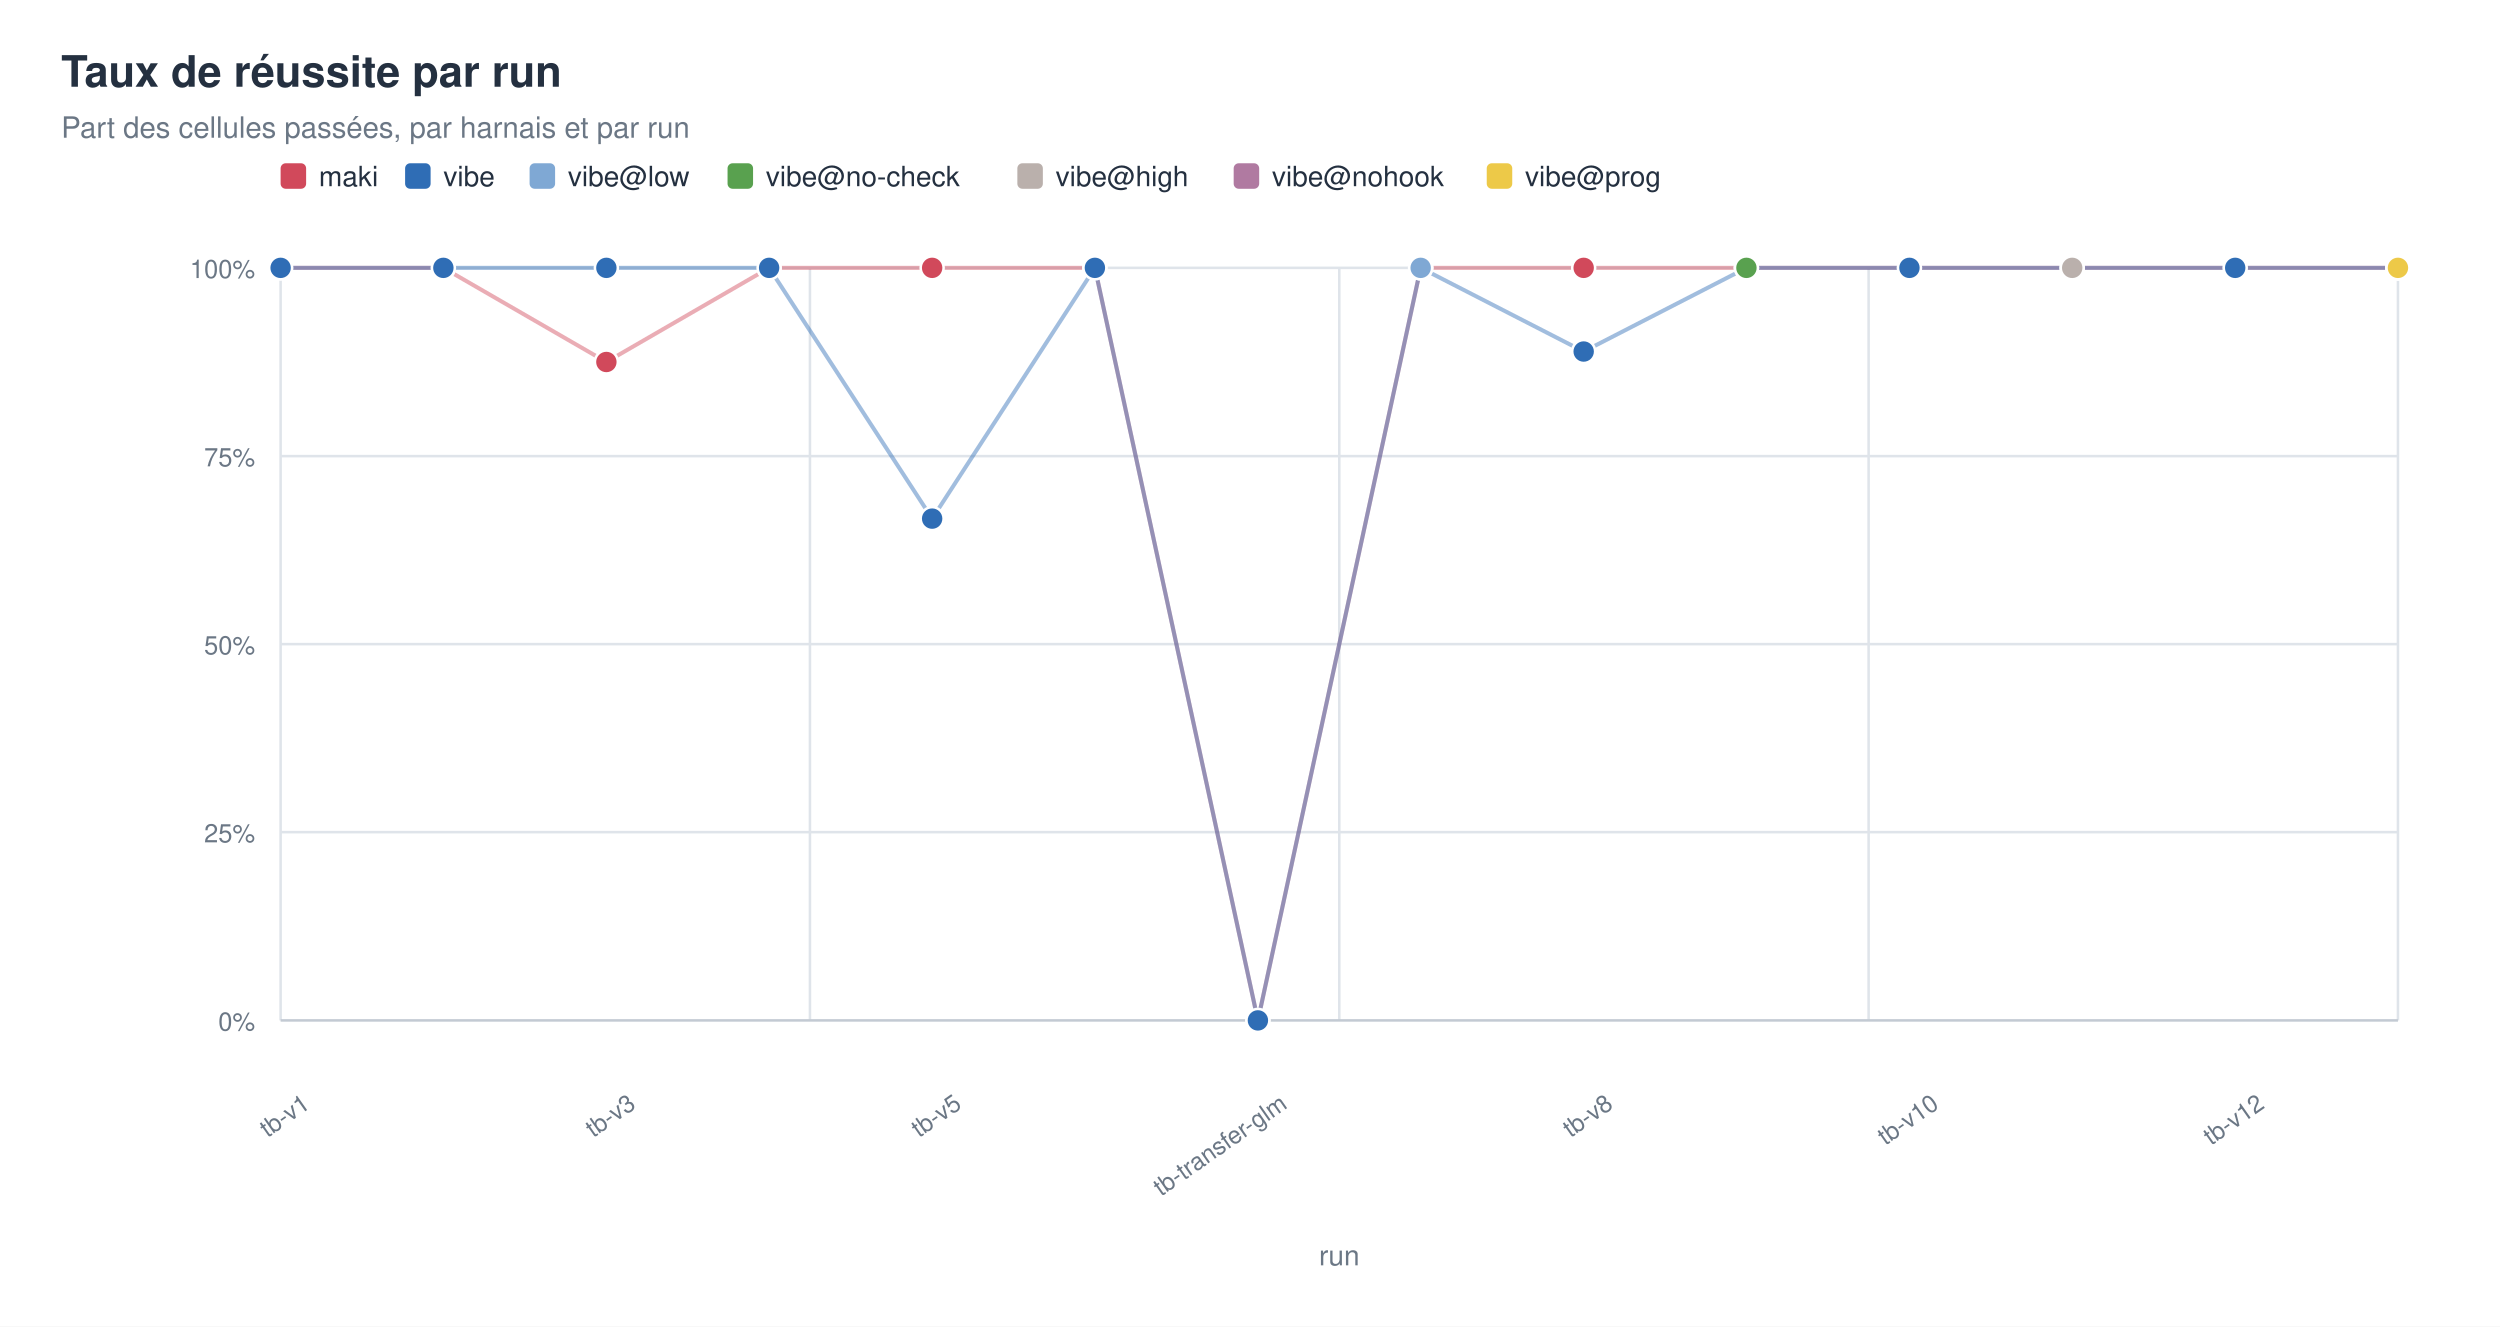
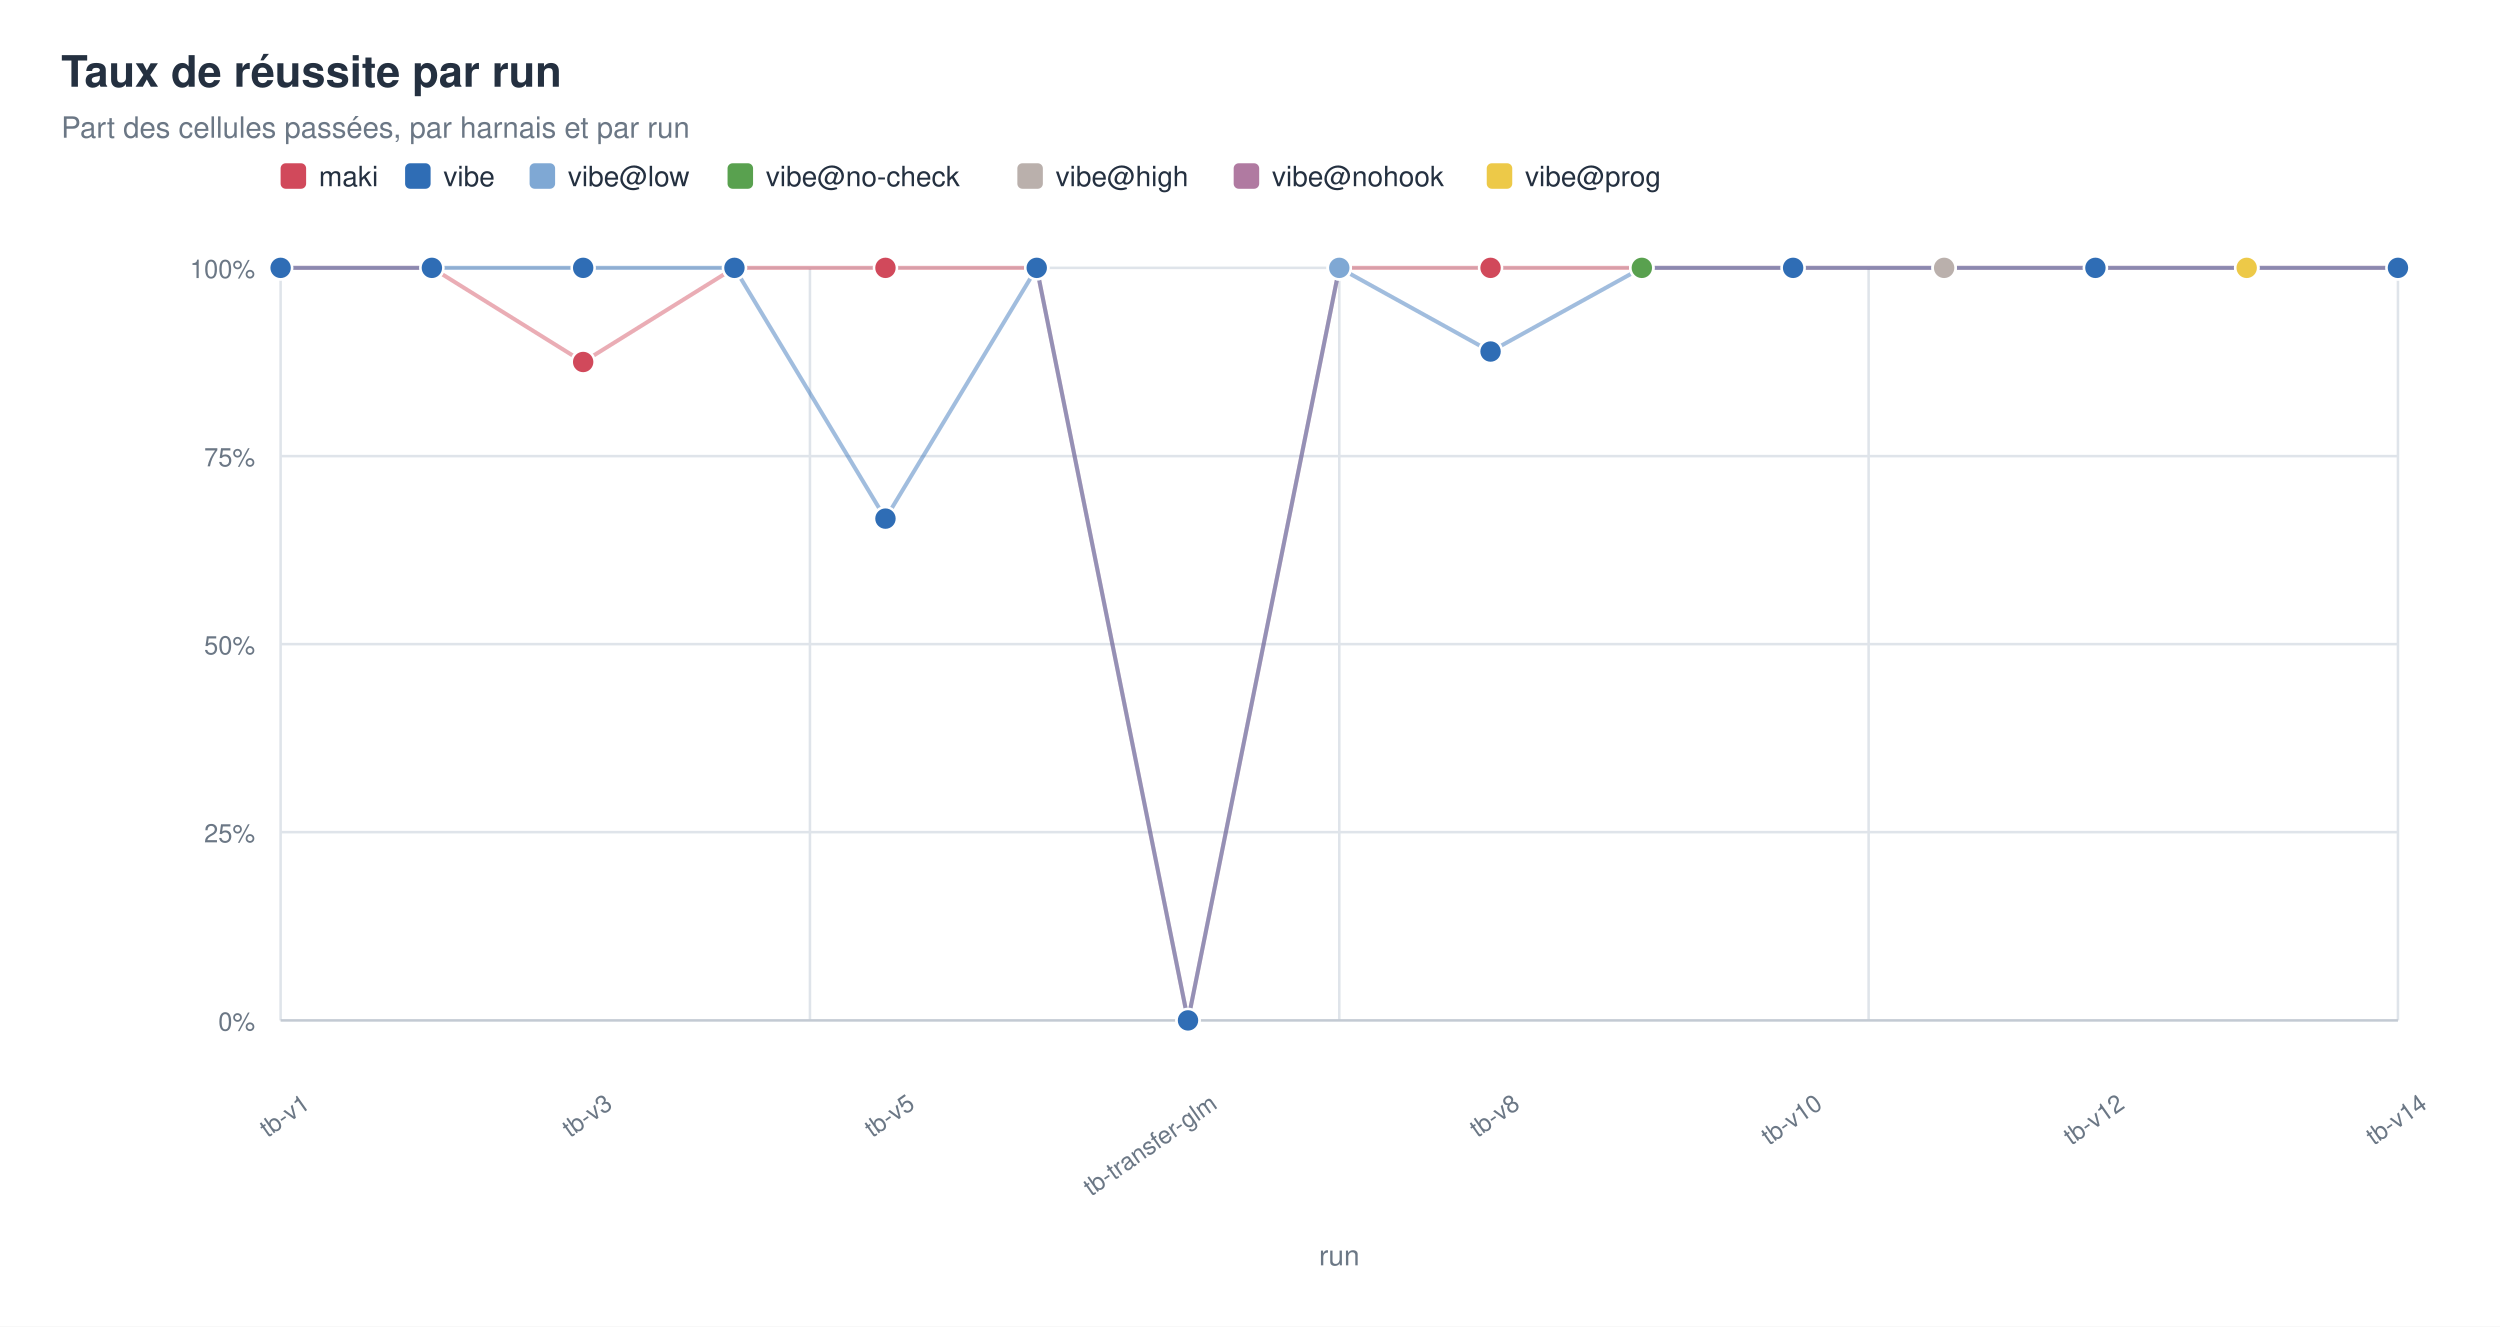
<svg xmlns="http://www.w3.org/2000/svg" width="980" height="520" viewBox="0 0 980 520" font-family="Helvetica, Arial, sans-serif">
  <rect width="980" height="520" fill="#ffffff" />
  <text x="24.0" y="34.0" font-size="17" fill="#243040" text-anchor="start" font-weight="bold">Taux de réussite par run</text>
  <text x="24.0" y="54.0" font-size="11.5" fill="#6b7785" text-anchor="start">Part des cellules passées, par harnais et par run</text>
  <line x1="110.0" y1="105.0" x2="110.0" y2="400.0" stroke="#dfe4ea" stroke-width="1" opacity="1.0" />
  <line x1="317.5" y1="105.0" x2="317.5" y2="400.0" stroke="#dfe4ea" stroke-width="1" opacity="1.0" />
  <line x1="525.0" y1="105.0" x2="525.0" y2="400.0" stroke="#dfe4ea" stroke-width="1" opacity="1.0" />
  <line x1="732.5" y1="105.0" x2="732.5" y2="400.0" stroke="#dfe4ea" stroke-width="1" opacity="1.0" />
  <line x1="940.0" y1="105.0" x2="940.0" y2="400.0" stroke="#dfe4ea" stroke-width="1" opacity="1.0" />
  <line x1="110.0" y1="400.0" x2="940.0" y2="400.0" stroke="#c3cad3" stroke-width="1" opacity="1.0" />
  <text x="100.0" y="404.0" font-size="10" fill="#6b7785" text-anchor="end">0%</text>
  <line x1="110.0" y1="326.2" x2="940.0" y2="326.2" stroke="#dfe4ea" stroke-width="1" opacity="1.0" />
  <text x="100.0" y="330.2" font-size="10" fill="#6b7785" text-anchor="end">25%</text>
  <line x1="110.0" y1="252.5" x2="940.0" y2="252.5" stroke="#dfe4ea" stroke-width="1" opacity="1.0" />
  <text x="100.0" y="256.5" font-size="10" fill="#6b7785" text-anchor="end">50%</text>
  <line x1="110.0" y1="178.8" x2="940.0" y2="178.8" stroke="#dfe4ea" stroke-width="1" opacity="1.0" />
  <text x="100.0" y="182.8" font-size="10" fill="#6b7785" text-anchor="end">75%</text>
  <line x1="110.0" y1="105.0" x2="940.0" y2="105.0" stroke="#dfe4ea" stroke-width="1" opacity="1.0" />
  <text x="100.0" y="109.0" font-size="10" fill="#6b7785" text-anchor="end">100%</text>
  <text x="122.0" y="434.0" font-size="9.5" fill="#6b7785" text-anchor="end" transform="rotate(-35 122.0 434.0)">tb-v1</text>
-   <text x="249.7" y="434.0" font-size="9.5" fill="#6b7785" text-anchor="end" transform="rotate(-35 249.7 434.0)">tb-v3</text>
-   <text x="377.4" y="434.0" font-size="9.5" fill="#6b7785" text-anchor="end" transform="rotate(-35 377.4 434.0)">tb-v5</text>
-   <text x="505.1" y="434.0" font-size="9.5" fill="#6b7785" text-anchor="end" transform="rotate(-35 505.1 434.0)">tb-transfer-glm</text>
-   <text x="632.8" y="434.0" font-size="9.5" fill="#6b7785" text-anchor="end" transform="rotate(-35 632.8 434.0)">tb-v8</text>
-   <text x="760.5" y="434.0" font-size="9.5" fill="#6b7785" text-anchor="end" transform="rotate(-35 760.5 434.0)">tb-v10</text>
-   <text x="888.2" y="434.0" font-size="9.5" fill="#6b7785" text-anchor="end" transform="rotate(-35 888.2 434.0)">tb-v12</text>
-   <line x1="110.0" y1="105.0" x2="173.8" y2="105.0" stroke="#d1495b" stroke-width="1.6" opacity="0.45" />
-   <line x1="173.8" y1="105.0" x2="237.7" y2="141.9" stroke="#d1495b" stroke-width="1.6" opacity="0.45" />
-   <line x1="237.7" y1="141.9" x2="301.5" y2="105.0" stroke="#d1495b" stroke-width="1.6" opacity="0.45" />
-   <line x1="301.5" y1="105.0" x2="365.4" y2="105.0" stroke="#d1495b" stroke-width="1.6" opacity="0.45" />
-   <line x1="365.4" y1="105.0" x2="429.2" y2="105.0" stroke="#d1495b" stroke-width="1.6" opacity="0.45" />
-   <line x1="429.2" y1="105.0" x2="493.1" y2="400.0" stroke="#d1495b" stroke-width="1.6" opacity="0.45" />
-   <line x1="493.1" y1="400.0" x2="556.9" y2="105.0" stroke="#d1495b" stroke-width="1.6" opacity="0.45" />
-   <line x1="556.9" y1="105.0" x2="620.8" y2="105.0" stroke="#d1495b" stroke-width="1.6" opacity="0.45" />
-   <line x1="620.8" y1="105.0" x2="684.6" y2="105.0" stroke="#d1495b" stroke-width="1.6" opacity="0.45" />
-   <line x1="684.6" y1="105.0" x2="748.5" y2="105.0" stroke="#d1495b" stroke-width="1.6" opacity="0.45" />
-   <line x1="748.5" y1="105.0" x2="812.3" y2="105.0" stroke="#d1495b" stroke-width="1.6" opacity="0.45" />
-   <line x1="812.3" y1="105.0" x2="876.2" y2="105.0" stroke="#d1495b" stroke-width="1.6" opacity="0.45" />
-   <line x1="876.2" y1="105.0" x2="940.0" y2="105.0" stroke="#d1495b" stroke-width="1.6" opacity="0.45" />
+   <text x="240.6" y="434.0" font-size="9.5" fill="#6b7785" text-anchor="end" transform="rotate(-35 240.6 434.0)">tb-v3</text>
+   <text x="359.1" y="434.0" font-size="9.5" fill="#6b7785" text-anchor="end" transform="rotate(-35 359.1 434.0)">tb-v5</text>
+   <text x="477.7" y="434.0" font-size="9.5" fill="#6b7785" text-anchor="end" transform="rotate(-35 477.7 434.0)">tb-transfer-glm</text>
+   <text x="596.3" y="434.0" font-size="9.5" fill="#6b7785" text-anchor="end" transform="rotate(-35 596.3 434.0)">tb-v8</text>
+   <text x="714.9" y="434.0" font-size="9.5" fill="#6b7785" text-anchor="end" transform="rotate(-35 714.9 434.0)">tb-v10</text>
+   <text x="833.4" y="434.0" font-size="9.5" fill="#6b7785" text-anchor="end" transform="rotate(-35 833.4 434.0)">tb-v12</text>
+   <text x="952.0" y="434.0" font-size="9.5" fill="#6b7785" text-anchor="end" transform="rotate(-35 952.0 434.0)">tb-v14</text>
+   <line x1="110.0" y1="105.0" x2="169.3" y2="105.0" stroke="#d1495b" stroke-width="1.6" opacity="0.45" />
+   <line x1="169.3" y1="105.0" x2="228.6" y2="141.9" stroke="#d1495b" stroke-width="1.6" opacity="0.45" />
+   <line x1="228.6" y1="141.9" x2="287.9" y2="105.0" stroke="#d1495b" stroke-width="1.6" opacity="0.45" />
+   <line x1="287.9" y1="105.0" x2="347.1" y2="105.0" stroke="#d1495b" stroke-width="1.6" opacity="0.45" />
+   <line x1="347.1" y1="105.0" x2="406.4" y2="105.0" stroke="#d1495b" stroke-width="1.6" opacity="0.45" />
+   <line x1="406.4" y1="105.0" x2="465.7" y2="400.0" stroke="#d1495b" stroke-width="1.6" opacity="0.45" />
+   <line x1="465.7" y1="400.0" x2="525.0" y2="105.0" stroke="#d1495b" stroke-width="1.6" opacity="0.45" />
+   <line x1="525.0" y1="105.0" x2="584.3" y2="105.0" stroke="#d1495b" stroke-width="1.6" opacity="0.45" />
+   <line x1="584.3" y1="105.0" x2="643.6" y2="105.0" stroke="#d1495b" stroke-width="1.6" opacity="0.45" />
+   <line x1="643.6" y1="105.0" x2="702.9" y2="105.0" stroke="#d1495b" stroke-width="1.6" opacity="0.45" />
+   <line x1="702.9" y1="105.0" x2="762.1" y2="105.0" stroke="#d1495b" stroke-width="1.6" opacity="0.45" />
+   <line x1="762.1" y1="105.0" x2="821.4" y2="105.0" stroke="#d1495b" stroke-width="1.6" opacity="0.45" />
+   <line x1="821.4" y1="105.0" x2="880.7" y2="105.0" stroke="#d1495b" stroke-width="1.6" opacity="0.45" />
+   <line x1="880.7" y1="105.0" x2="940.0" y2="105.0" stroke="#d1495b" stroke-width="1.6" opacity="0.45" />
  <g>
    <circle cx="110.0" cy="105.0" r="4.5" fill="#d1495b" stroke="#ffffff" stroke-width="1" />
  </g>
  <g>
-     <circle cx="173.8" cy="105.0" r="4.5" fill="#d1495b" stroke="#ffffff" stroke-width="1" />
+     <circle cx="169.3" cy="105.0" r="4.5" fill="#d1495b" stroke="#ffffff" stroke-width="1" />
  </g>
  <g>
-     <circle cx="237.7" cy="141.9" r="4.5" fill="#d1495b" stroke="#ffffff" stroke-width="1" />
+     <circle cx="228.6" cy="141.9" r="4.5" fill="#d1495b" stroke="#ffffff" stroke-width="1" />
  </g>
  <g>
-     <circle cx="301.5" cy="105.0" r="4.5" fill="#d1495b" stroke="#ffffff" stroke-width="1" />
+     <circle cx="287.9" cy="105.0" r="4.5" fill="#d1495b" stroke="#ffffff" stroke-width="1" />
  </g>
  <g>
-     <circle cx="365.4" cy="105.0" r="4.5" fill="#d1495b" stroke="#ffffff" stroke-width="1" />
+     <circle cx="347.1" cy="105.0" r="4.5" fill="#d1495b" stroke="#ffffff" stroke-width="1" />
  </g>
  <g>
-     <circle cx="429.2" cy="105.0" r="4.5" fill="#d1495b" stroke="#ffffff" stroke-width="1" />
+     <circle cx="406.4" cy="105.0" r="4.5" fill="#d1495b" stroke="#ffffff" stroke-width="1" />
  </g>
  <g>
-     <circle cx="493.1" cy="400.0" r="4.5" fill="#d1495b" stroke="#ffffff" stroke-width="1" />
+     <circle cx="465.7" cy="400.0" r="4.5" fill="#d1495b" stroke="#ffffff" stroke-width="1" />
  </g>
  <g>
-     <circle cx="556.9" cy="105.0" r="4.5" fill="#d1495b" stroke="#ffffff" stroke-width="1" />
+     <circle cx="525.0" cy="105.0" r="4.5" fill="#d1495b" stroke="#ffffff" stroke-width="1" />
  </g>
  <g>
-     <circle cx="620.8" cy="105.0" r="4.5" fill="#d1495b" stroke="#ffffff" stroke-width="1" />
+     <circle cx="584.3" cy="105.0" r="4.5" fill="#d1495b" stroke="#ffffff" stroke-width="1" />
  </g>
  <g>
-     <circle cx="684.6" cy="105.0" r="4.5" fill="#d1495b" stroke="#ffffff" stroke-width="1" />
+     <circle cx="643.6" cy="105.0" r="4.5" fill="#d1495b" stroke="#ffffff" stroke-width="1" />
  </g>
  <g>
-     <circle cx="748.5" cy="105.0" r="4.5" fill="#d1495b" stroke="#ffffff" stroke-width="1" />
+     <circle cx="702.9" cy="105.0" r="4.5" fill="#d1495b" stroke="#ffffff" stroke-width="1" />
  </g>
  <g>
-     <circle cx="812.3" cy="105.0" r="4.5" fill="#d1495b" stroke="#ffffff" stroke-width="1" />
+     <circle cx="762.1" cy="105.0" r="4.5" fill="#d1495b" stroke="#ffffff" stroke-width="1" />
  </g>
  <g>
-     <circle cx="876.2" cy="105.0" r="4.5" fill="#d1495b" stroke="#ffffff" stroke-width="1" />
+     <circle cx="821.4" cy="105.0" r="4.5" fill="#d1495b" stroke="#ffffff" stroke-width="1" />
+   </g>
+   <g>
+     <circle cx="880.7" cy="105.0" r="4.5" fill="#d1495b" stroke="#ffffff" stroke-width="1" />
  </g>
  <g>
    <circle cx="940.0" cy="105.0" r="4.5" fill="#d1495b" stroke="#ffffff" stroke-width="1" />
  </g>
-   <line x1="110.0" y1="105.0" x2="173.8" y2="105.0" stroke="#2f6db5" stroke-width="1.6" opacity="0.45" />
-   <line x1="173.8" y1="105.0" x2="237.7" y2="105.0" stroke="#2f6db5" stroke-width="1.6" opacity="0.45" />
-   <line x1="237.7" y1="105.0" x2="301.5" y2="105.0" stroke="#2f6db5" stroke-width="1.6" opacity="0.45" />
-   <line x1="301.5" y1="105.0" x2="365.4" y2="203.3" stroke="#2f6db5" stroke-width="1.6" opacity="0.45" />
-   <line x1="365.4" y1="203.3" x2="429.2" y2="105.0" stroke="#2f6db5" stroke-width="1.6" opacity="0.45" />
-   <line x1="429.2" y1="105.0" x2="493.1" y2="400.0" stroke="#2f6db5" stroke-width="1.6" opacity="0.45" />
-   <line x1="493.1" y1="400.0" x2="556.9" y2="105.0" stroke="#2f6db5" stroke-width="1.6" opacity="0.45" />
-   <line x1="556.9" y1="105.0" x2="620.8" y2="137.8" stroke="#2f6db5" stroke-width="1.6" opacity="0.45" />
-   <line x1="620.8" y1="137.8" x2="684.6" y2="105.0" stroke="#2f6db5" stroke-width="1.6" opacity="0.45" />
-   <line x1="684.6" y1="105.0" x2="748.5" y2="105.0" stroke="#2f6db5" stroke-width="1.6" opacity="0.45" />
-   <line x1="748.5" y1="105.0" x2="812.3" y2="105.0" stroke="#2f6db5" stroke-width="1.6" opacity="0.45" />
-   <line x1="812.3" y1="105.0" x2="876.2" y2="105.0" stroke="#2f6db5" stroke-width="1.6" opacity="0.45" />
-   <line x1="876.2" y1="105.0" x2="940.0" y2="105.0" stroke="#2f6db5" stroke-width="1.6" opacity="0.45" />
+   <line x1="110.0" y1="105.0" x2="169.3" y2="105.0" stroke="#2f6db5" stroke-width="1.6" opacity="0.45" />
+   <line x1="169.3" y1="105.0" x2="228.6" y2="105.0" stroke="#2f6db5" stroke-width="1.6" opacity="0.45" />
+   <line x1="228.6" y1="105.0" x2="287.9" y2="105.0" stroke="#2f6db5" stroke-width="1.6" opacity="0.45" />
+   <line x1="287.9" y1="105.0" x2="347.1" y2="203.3" stroke="#2f6db5" stroke-width="1.6" opacity="0.45" />
+   <line x1="347.1" y1="203.3" x2="406.4" y2="105.0" stroke="#2f6db5" stroke-width="1.6" opacity="0.45" />
+   <line x1="406.4" y1="105.0" x2="465.7" y2="400.0" stroke="#2f6db5" stroke-width="1.6" opacity="0.45" />
+   <line x1="465.7" y1="400.0" x2="525.0" y2="105.0" stroke="#2f6db5" stroke-width="1.6" opacity="0.45" />
+   <line x1="525.0" y1="105.0" x2="584.3" y2="137.8" stroke="#2f6db5" stroke-width="1.6" opacity="0.45" />
+   <line x1="584.3" y1="137.8" x2="643.6" y2="105.0" stroke="#2f6db5" stroke-width="1.6" opacity="0.45" />
+   <line x1="643.6" y1="105.0" x2="702.9" y2="105.0" stroke="#2f6db5" stroke-width="1.6" opacity="0.45" />
+   <line x1="702.9" y1="105.0" x2="762.1" y2="105.0" stroke="#2f6db5" stroke-width="1.6" opacity="0.45" />
+   <line x1="762.1" y1="105.0" x2="821.4" y2="105.0" stroke="#2f6db5" stroke-width="1.6" opacity="0.45" />
+   <line x1="821.4" y1="105.0" x2="880.7" y2="105.0" stroke="#2f6db5" stroke-width="1.6" opacity="0.45" />
+   <line x1="880.7" y1="105.0" x2="940.0" y2="105.0" stroke="#2f6db5" stroke-width="1.6" opacity="0.45" />
  <g>
    <circle cx="110.0" cy="105.0" r="4.5" fill="#2f6db5" stroke="#ffffff" stroke-width="1" />
  </g>
  <g>
-     <circle cx="173.8" cy="105.0" r="4.5" fill="#2f6db5" stroke="#ffffff" stroke-width="1" />
+     <circle cx="169.3" cy="105.0" r="4.5" fill="#2f6db5" stroke="#ffffff" stroke-width="1" />
  </g>
  <g>
-     <circle cx="237.7" cy="105.0" r="4.5" fill="#2f6db5" stroke="#ffffff" stroke-width="1" />
+     <circle cx="228.6" cy="105.0" r="4.5" fill="#2f6db5" stroke="#ffffff" stroke-width="1" />
  </g>
  <g>
-     <circle cx="301.5" cy="105.0" r="4.5" fill="#2f6db5" stroke="#ffffff" stroke-width="1" />
+     <circle cx="287.9" cy="105.0" r="4.5" fill="#2f6db5" stroke="#ffffff" stroke-width="1" />
  </g>
  <g>
-     <circle cx="365.4" cy="203.3" r="4.5" fill="#2f6db5" stroke="#ffffff" stroke-width="1" />
+     <circle cx="347.1" cy="203.3" r="4.5" fill="#2f6db5" stroke="#ffffff" stroke-width="1" />
  </g>
  <g>
-     <circle cx="429.2" cy="105.0" r="4.5" fill="#2f6db5" stroke="#ffffff" stroke-width="1" />
+     <circle cx="406.4" cy="105.0" r="4.5" fill="#2f6db5" stroke="#ffffff" stroke-width="1" />
  </g>
  <g>
-     <circle cx="493.1" cy="400.0" r="4.5" fill="#2f6db5" stroke="#ffffff" stroke-width="1" />
+     <circle cx="465.7" cy="400.0" r="4.5" fill="#2f6db5" stroke="#ffffff" stroke-width="1" />
  </g>
  <g>
-     <circle cx="556.9" cy="105.0" r="4.5" fill="#2f6db5" stroke="#ffffff" stroke-width="1" />
+     <circle cx="525.0" cy="105.0" r="4.5" fill="#2f6db5" stroke="#ffffff" stroke-width="1" />
  </g>
  <g>
-     <circle cx="620.8" cy="137.8" r="4.5" fill="#2f6db5" stroke="#ffffff" stroke-width="1" />
+     <circle cx="584.3" cy="137.8" r="4.5" fill="#2f6db5" stroke="#ffffff" stroke-width="1" />
  </g>
  <g>
-     <circle cx="684.6" cy="105.0" r="4.5" fill="#2f6db5" stroke="#ffffff" stroke-width="1" />
+     <circle cx="643.6" cy="105.0" r="4.5" fill="#2f6db5" stroke="#ffffff" stroke-width="1" />
  </g>
  <g>
-     <circle cx="748.5" cy="105.0" r="4.5" fill="#2f6db5" stroke="#ffffff" stroke-width="1" />
+     <circle cx="702.9" cy="105.0" r="4.5" fill="#2f6db5" stroke="#ffffff" stroke-width="1" />
  </g>
  <g>
-     <circle cx="812.3" cy="105.0" r="4.5" fill="#2f6db5" stroke="#ffffff" stroke-width="1" />
+     <circle cx="762.1" cy="105.0" r="4.5" fill="#2f6db5" stroke="#ffffff" stroke-width="1" />
  </g>
  <g>
-     <circle cx="876.2" cy="105.0" r="4.5" fill="#2f6db5" stroke="#ffffff" stroke-width="1" />
+     <circle cx="821.4" cy="105.0" r="4.5" fill="#2f6db5" stroke="#ffffff" stroke-width="1" />
+   </g>
+   <g>
+     <circle cx="880.7" cy="105.0" r="4.5" fill="#2f6db5" stroke="#ffffff" stroke-width="1" />
  </g>
  <g>
    <circle cx="940.0" cy="105.0" r="4.5" fill="#2f6db5" stroke="#ffffff" stroke-width="1" />
  </g>
  <g>
-     <circle cx="556.9" cy="105.0" r="4.5" fill="#7fa8d4" stroke="#ffffff" stroke-width="1" />
+     <circle cx="525.0" cy="105.0" r="4.5" fill="#7fa8d4" stroke="#ffffff" stroke-width="1" />
  </g>
  <g>
-     <circle cx="684.6" cy="105.0" r="4.5" fill="#59a14f" stroke="#ffffff" stroke-width="1" />
+     <circle cx="643.6" cy="105.0" r="4.5" fill="#59a14f" stroke="#ffffff" stroke-width="1" />
  </g>
  <g>
-     <circle cx="812.3" cy="105.0" r="4.5" fill="#bab0ac" stroke="#ffffff" stroke-width="1" />
+     <circle cx="762.1" cy="105.0" r="4.5" fill="#bab0ac" stroke="#ffffff" stroke-width="1" />
  </g>
  <g>
-     <circle cx="940.0" cy="105.0" r="4.5" fill="#b07aa1" stroke="#ffffff" stroke-width="1" />
+     <circle cx="880.7" cy="105.0" r="4.5" fill="#b07aa1" stroke="#ffffff" stroke-width="1" />
  </g>
  <g>
-     <circle cx="940.0" cy="105.0" r="4.5" fill="#edc948" stroke="#ffffff" stroke-width="1" />
+     <circle cx="880.7" cy="105.0" r="4.5" fill="#edc948" stroke="#ffffff" stroke-width="1" />
  </g>
  <rect x="110.0" y="64.0" width="10.0" height="10.0" rx="2" fill="#d1495b" opacity="1.0" />
  <text x="125.0" y="73.0" font-size="11" fill="#243040" text-anchor="start">maki</text>
  <rect x="158.8" y="64.0" width="10.0" height="10.0" rx="2" fill="#2f6db5" opacity="1.0" />
  <text x="173.8" y="73.0" font-size="11" fill="#243040" text-anchor="start">vibe</text>
  <rect x="207.6" y="64.0" width="10.0" height="10.0" rx="2" fill="#7fa8d4" opacity="1.0" />
  <text x="222.6" y="73.0" font-size="11" fill="#243040" text-anchor="start">vibe@low</text>
  <rect x="285.2" y="64.0" width="10.0" height="10.0" rx="2" fill="#59a14f" opacity="1.0" />
  <text x="300.2" y="73.0" font-size="11" fill="#243040" text-anchor="start">vibe@no-check</text>
  <rect x="398.8" y="64.0" width="10.0" height="10.0" rx="2" fill="#bab0ac" opacity="1.0" />
  <text x="413.8" y="73.0" font-size="11" fill="#243040" text-anchor="start">vibe@high</text>
  <rect x="483.6" y="64.0" width="10.0" height="10.0" rx="2" fill="#b07aa1" opacity="1.0" />
  <text x="498.6" y="73.0" font-size="11" fill="#243040" text-anchor="start">vibe@nohook</text>
  <rect x="582.8" y="64.0" width="10.0" height="10.0" rx="2" fill="#edc948" opacity="1.0" />
  <text x="597.8" y="73.0" font-size="11" fill="#243040" text-anchor="start">vibe@prog</text>
  <text x="525.0" y="496.0" font-size="11" fill="#6b7785" text-anchor="middle">run</text>
</svg>
